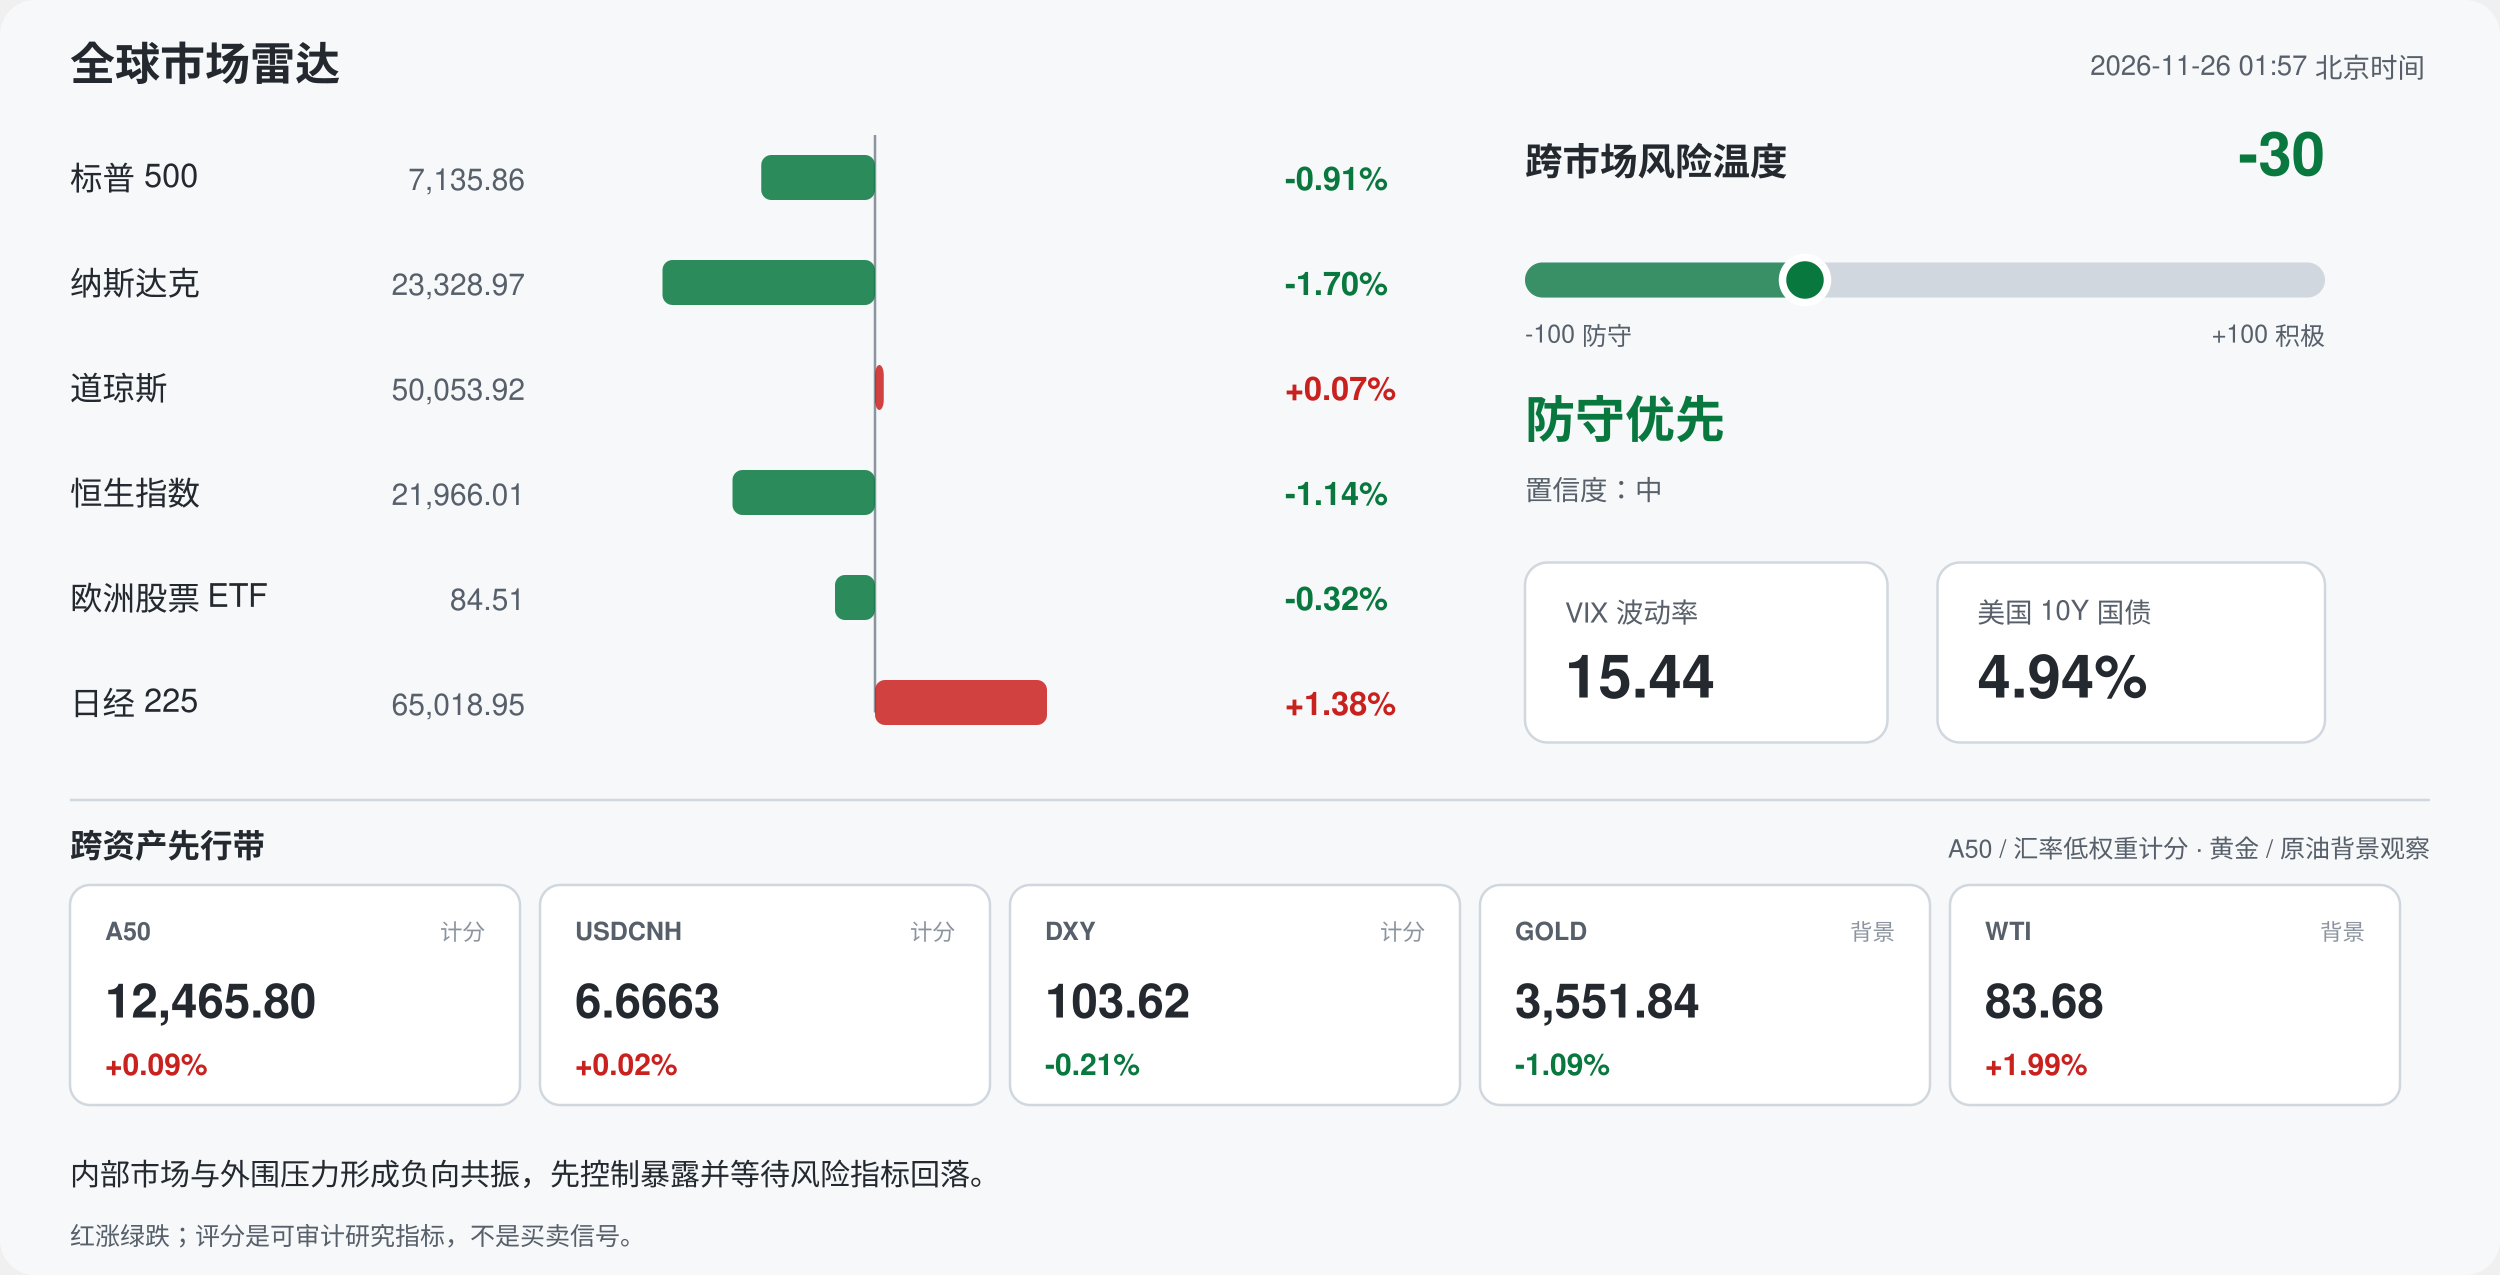
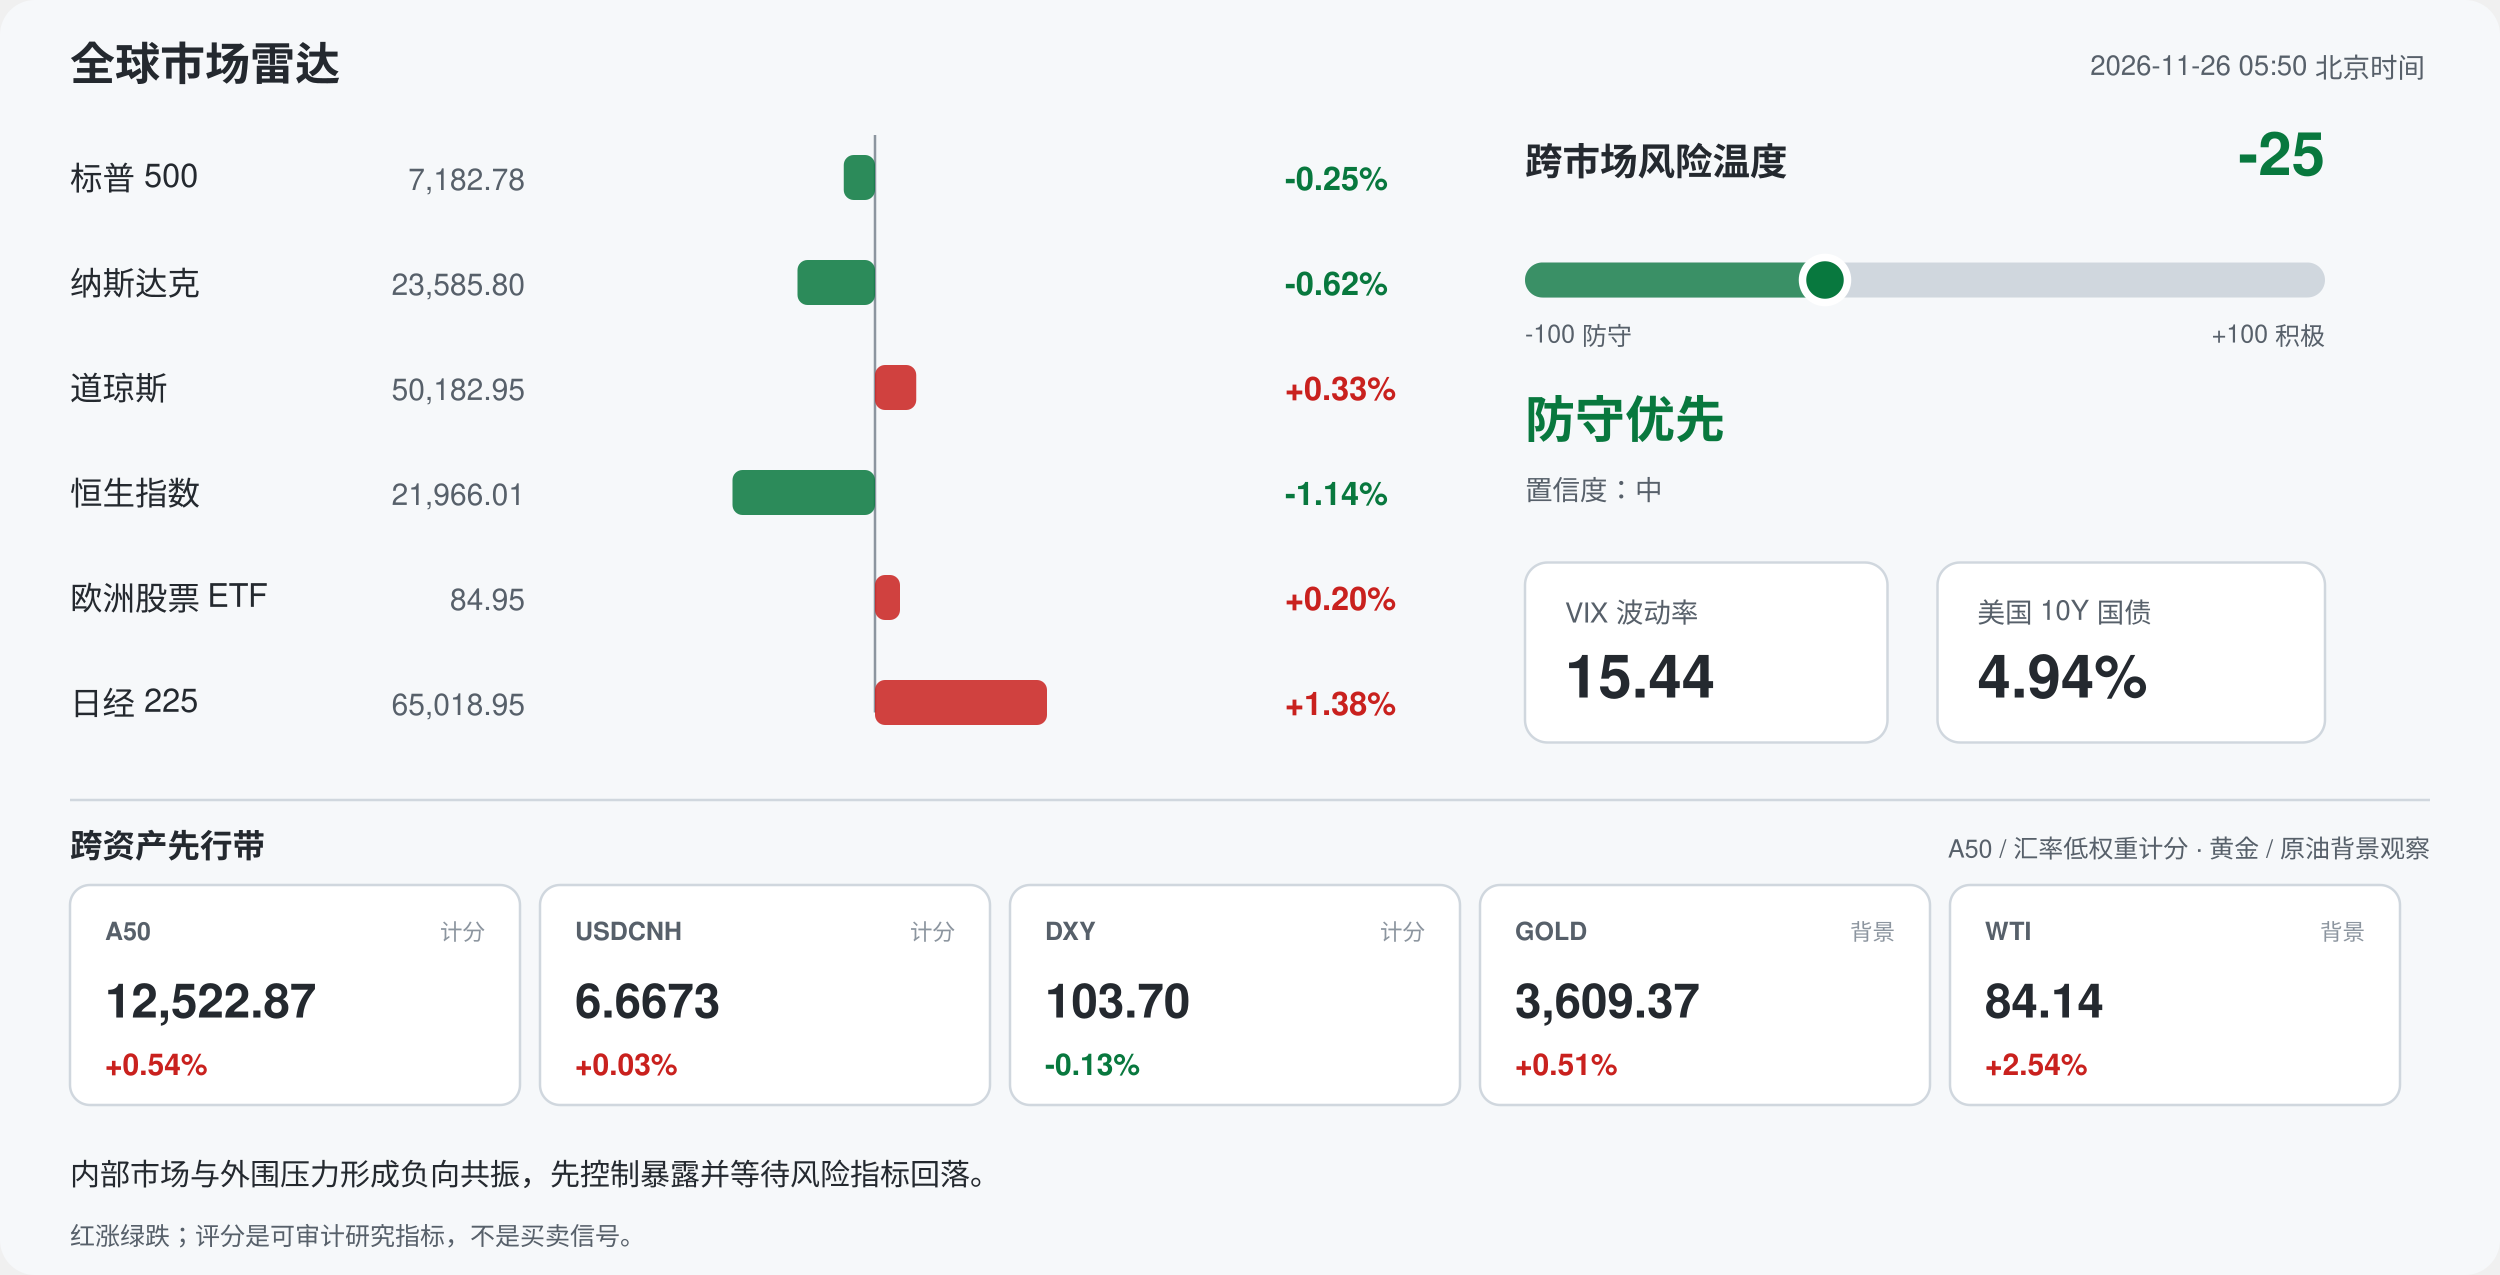
<svg xmlns="http://www.w3.org/2000/svg" width="1000" height="510" viewBox="0 0 1000 510" font-family="-apple-system,Segoe UI,Helvetica,Arial,sans-serif">
  <rect width="1000" height="510" rx="14" fill="#f6f8fa" />
  <text x="28" y="32" font-size="18" font-weight="700" fill="#24292f">全球市场雷达</text>
-   <text x="970" y="30" font-size="11" fill="#57606a" text-anchor="end">2026-11-26 01:57 北京时间</text>
+   <text x="970" y="30" font-size="11" fill="#57606a" text-anchor="end">2026-11-26 05:50 北京时间</text>
  <line x1="350" y1="54" x2="350" y2="285" stroke="#8c959f" stroke-width="1" />
  <text x="28" y="76" font-size="13" fill="#24292f">标普 500</text>
-   <text x="210" y="76" font-size="12" fill="#57606a" text-anchor="end">7,135.86</text>
-   <rect x="304.5" y="62" width="45.5" height="18" rx="4" fill="#08783e" opacity="0.85" />
-   <text x="514" y="76" font-size="13" font-weight="600" fill="#08783e">-0.91%</text>
+   <text x="210" y="76" font-size="12" fill="#57606a" text-anchor="end">7,182.78</text>
+   <rect x="337.5" y="62" width="12.5" height="18" rx="4" fill="#08783e" opacity="0.85" />
+   <text x="514" y="76" font-size="13" font-weight="600" fill="#08783e">-0.25%</text>
  <text x="28" y="118" font-size="13" fill="#24292f">纳斯达克</text>
-   <text x="210" y="118" font-size="12" fill="#57606a" text-anchor="end">23,328.97</text>
-   <rect x="265.0" y="104" width="85.0" height="18" rx="4" fill="#08783e" opacity="0.85" />
-   <text x="514" y="118" font-size="13" font-weight="600" fill="#08783e">-1.70%</text>
+   <text x="210" y="118" font-size="12" fill="#57606a" text-anchor="end">23,585.80</text>
+   <rect x="319.0" y="104" width="31.0" height="18" rx="4" fill="#08783e" opacity="0.85" />
+   <text x="514" y="118" font-size="13" font-weight="600" fill="#08783e">-0.62%</text>
  <text x="28" y="160" font-size="13" fill="#24292f">道琼斯</text>
-   <text x="210" y="160" font-size="12" fill="#57606a" text-anchor="end">50,053.92</text>
-   <rect x="350.0" y="146" width="3.5" height="18" rx="4" fill="#c9211e" opacity="0.85" />
-   <text x="514" y="160" font-size="13" font-weight="600" fill="#c9211e">+0.07%</text>
+   <text x="210" y="160" font-size="12" fill="#57606a" text-anchor="end">50,182.95</text>
+   <rect x="350.0" y="146" width="16.5" height="18" rx="4" fill="#c9211e" opacity="0.85" />
+   <text x="514" y="160" font-size="13" font-weight="600" fill="#c9211e">+0.33%</text>
  <text x="28" y="202" font-size="13" fill="#24292f">恒生指数</text>
  <text x="210" y="202" font-size="12" fill="#57606a" text-anchor="end">21,966.01</text>
  <rect x="293.0" y="188" width="57.0" height="18" rx="4" fill="#08783e" opacity="0.85" />
  <text x="514" y="202" font-size="13" font-weight="600" fill="#08783e">-1.14%</text>
  <text x="28" y="244" font-size="13" fill="#24292f">欧洲股票 ETF</text>
-   <text x="210" y="244" font-size="12" fill="#57606a" text-anchor="end">84.51</text>
-   <rect x="334.0" y="230" width="16.0" height="18" rx="4" fill="#08783e" opacity="0.85" />
-   <text x="514" y="244" font-size="13" font-weight="600" fill="#08783e">-0.32%</text>
+   <text x="210" y="244" font-size="12" fill="#57606a" text-anchor="end">84.95</text>
+   <rect x="350.0" y="230" width="10.0" height="18" rx="4" fill="#c9211e" opacity="0.85" />
+   <text x="514" y="244" font-size="13" font-weight="600" fill="#c9211e">+0.20%</text>
  <text x="28" y="286" font-size="13" fill="#24292f">日经 225</text>
  <text x="210" y="286" font-size="12" fill="#57606a" text-anchor="end">65,018.95</text>
  <rect x="350.0" y="272" width="68.8" height="18" rx="4" fill="#c9211e" opacity="0.85" />
  <text x="514" y="286" font-size="13" font-weight="600" fill="#c9211e">+1.38%</text>
  <text x="610" y="70" font-size="15" font-weight="700" fill="#24292f">跨市场风险温度</text>
-   <text x="930" y="70" font-size="24" font-weight="700" fill="#08783e" text-anchor="end">-30</text>
+   <text x="930" y="70" font-size="24" font-weight="700" fill="#08783e" text-anchor="end">-25</text>
  <rect x="610" y="105" width="320" height="14" rx="7" fill="#d0d7de" />
-   <rect x="610" y="105" width="112.0" height="14" rx="7" fill="#08783e" opacity="0.75" />
-   <circle cx="722.0" cy="112" r="9" fill="#08783e" stroke="#ffffff" stroke-width="3" />
+   <rect x="610" y="105" width="120.0" height="14" rx="7" fill="#08783e" opacity="0.75" />
+   <circle cx="730.0" cy="112" r="9" fill="#08783e" stroke="#ffffff" stroke-width="3" />
  <text x="610" y="137" font-size="10" fill="#57606a">-100 防守</text>
  <text x="930" y="137" font-size="10" fill="#57606a" text-anchor="end">+100 积极</text>
  <text x="610" y="175" font-size="20" font-weight="700" fill="#08783e">防守优先</text>
  <text x="610" y="200" font-size="11" fill="#57606a">置信度：中</text>
  <rect x="610" y="225" width="145" height="72" rx="9" fill="#ffffff" stroke="#d0d7de" />
  <text x="626" y="249" font-size="11" fill="#57606a">VIX 波动率</text>
  <text x="626" y="279" font-size="24" font-weight="700" fill="#24292f">15.44</text>
  <rect x="775" y="225" width="155" height="72" rx="9" fill="#ffffff" stroke="#d0d7de" />
  <text x="791" y="249" font-size="11" fill="#57606a">美国 10Y 国债</text>
  <text x="791" y="279" font-size="24" font-weight="700" fill="#24292f">4.94%</text>
  <line x1="28" y1="320" x2="972" y2="320" stroke="#d0d7de" />
  <text x="28" y="343" font-size="13" font-weight="700" fill="#24292f">跨资产先行带</text>
  <text x="972" y="343" font-size="10" fill="#57606a" text-anchor="end">A50 / 汇率低权重计分 · 黄金 / 原油背景观察</text>
  <rect x="28" y="354" width="180" height="88" rx="8" fill="#ffffff" stroke="#d0d7de" />
  <text x="42" y="376" font-size="10" font-weight="700" fill="#57606a">A50</text>
  <text x="194" y="376" font-size="9" fill="#8c959f" text-anchor="end">计分</text>
-   <text x="42" y="407" font-size="19" font-weight="700" fill="#24292f">12,465.80</text>
-   <text x="42" y="430" font-size="12" font-weight="700" fill="#c9211e">+0.09%</text>
+   <text x="42" y="407" font-size="19" font-weight="700" fill="#24292f">12,522.87</text>
+   <text x="42" y="430" font-size="12" font-weight="700" fill="#c9211e">+0.54%</text>
  <rect x="216" y="354" width="180" height="88" rx="8" fill="#ffffff" stroke="#d0d7de" />
  <text x="230" y="376" font-size="10" font-weight="700" fill="#57606a">USDCNH</text>
  <text x="382" y="376" font-size="9" fill="#8c959f" text-anchor="end">计分</text>
-   <text x="230" y="407" font-size="19" font-weight="700" fill="#24292f">6.6663</text>
-   <text x="230" y="430" font-size="12" font-weight="700" fill="#c9211e">+0.02%</text>
+   <text x="230" y="407" font-size="19" font-weight="700" fill="#24292f">6.6673</text>
+   <text x="230" y="430" font-size="12" font-weight="700" fill="#c9211e">+0.03%</text>
  <rect x="404" y="354" width="180" height="88" rx="8" fill="#ffffff" stroke="#d0d7de" />
  <text x="418" y="376" font-size="10" font-weight="700" fill="#57606a">DXY</text>
  <text x="570" y="376" font-size="9" fill="#8c959f" text-anchor="end">计分</text>
-   <text x="418" y="407" font-size="19" font-weight="700" fill="#24292f">103.62</text>
-   <text x="418" y="430" font-size="12" font-weight="700" fill="#08783e">-0.21%</text>
+   <text x="418" y="407" font-size="19" font-weight="700" fill="#24292f">103.70</text>
+   <text x="418" y="430" font-size="12" font-weight="700" fill="#08783e">-0.13%</text>
  <rect x="592" y="354" width="180" height="88" rx="8" fill="#ffffff" stroke="#d0d7de" />
  <text x="606" y="376" font-size="10" font-weight="700" fill="#57606a">GOLD</text>
  <text x="758" y="376" font-size="9" fill="#8c959f" text-anchor="end">背景</text>
-   <text x="606" y="407" font-size="19" font-weight="700" fill="#24292f">3,551.84</text>
-   <text x="606" y="430" font-size="12" font-weight="700" fill="#08783e">-1.09%</text>
+   <text x="606" y="407" font-size="19" font-weight="700" fill="#24292f">3,609.37</text>
+   <text x="606" y="430" font-size="12" font-weight="700" fill="#c9211e">+0.51%</text>
  <rect x="780" y="354" width="180" height="88" rx="8" fill="#ffffff" stroke="#d0d7de" />
  <text x="794" y="376" font-size="10" font-weight="700" fill="#57606a">WTI</text>
  <text x="946" y="376" font-size="9" fill="#8c959f" text-anchor="end">背景</text>
-   <text x="794" y="407" font-size="19" font-weight="700" fill="#24292f">83.68</text>
-   <text x="794" y="430" font-size="12" font-weight="700" fill="#c9211e">+1.99%</text>
+   <text x="794" y="407" font-size="19" font-weight="700" fill="#24292f">84.14</text>
+   <text x="794" y="430" font-size="12" font-weight="700" fill="#c9211e">+2.54%</text>
  <text x="28" y="474" font-size="12" fill="#24292f">内部市场与外围压力形成负向共振，先控制暴露并等待风险指标回落。</text>
  <text x="28" y="498" font-size="10" fill="#57606a">红涨绿跌；评分是可审计研究指标，不是买卖信号。</text>
</svg>
